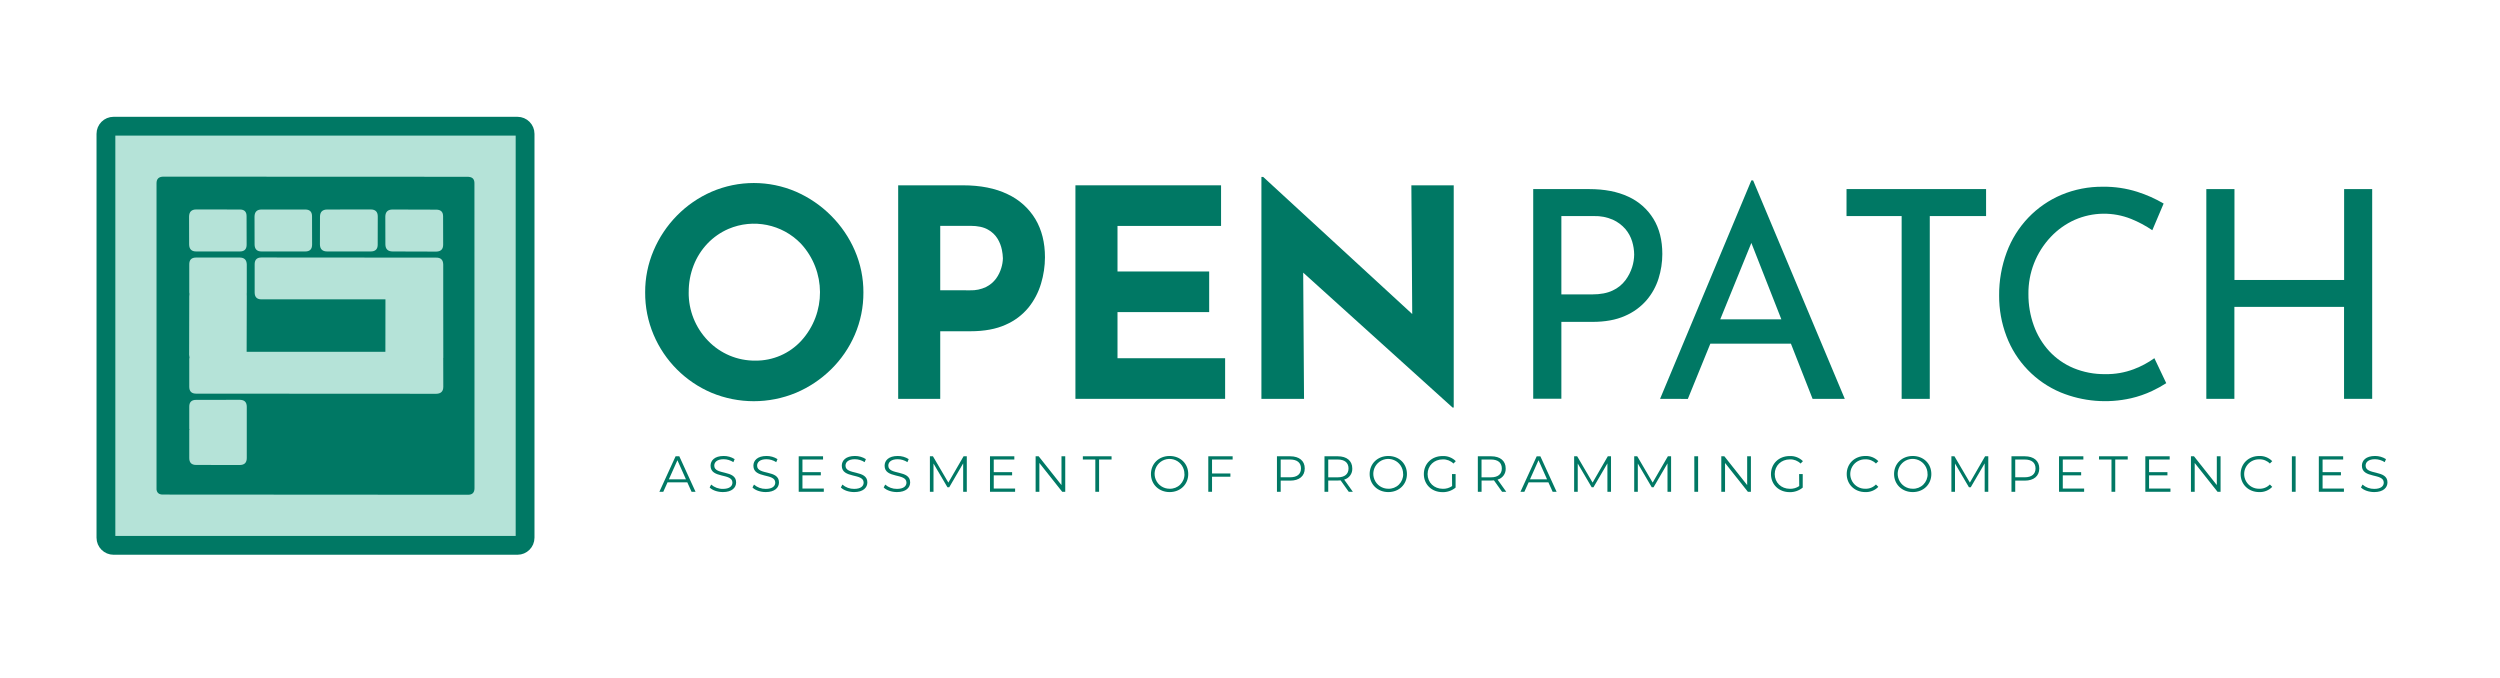
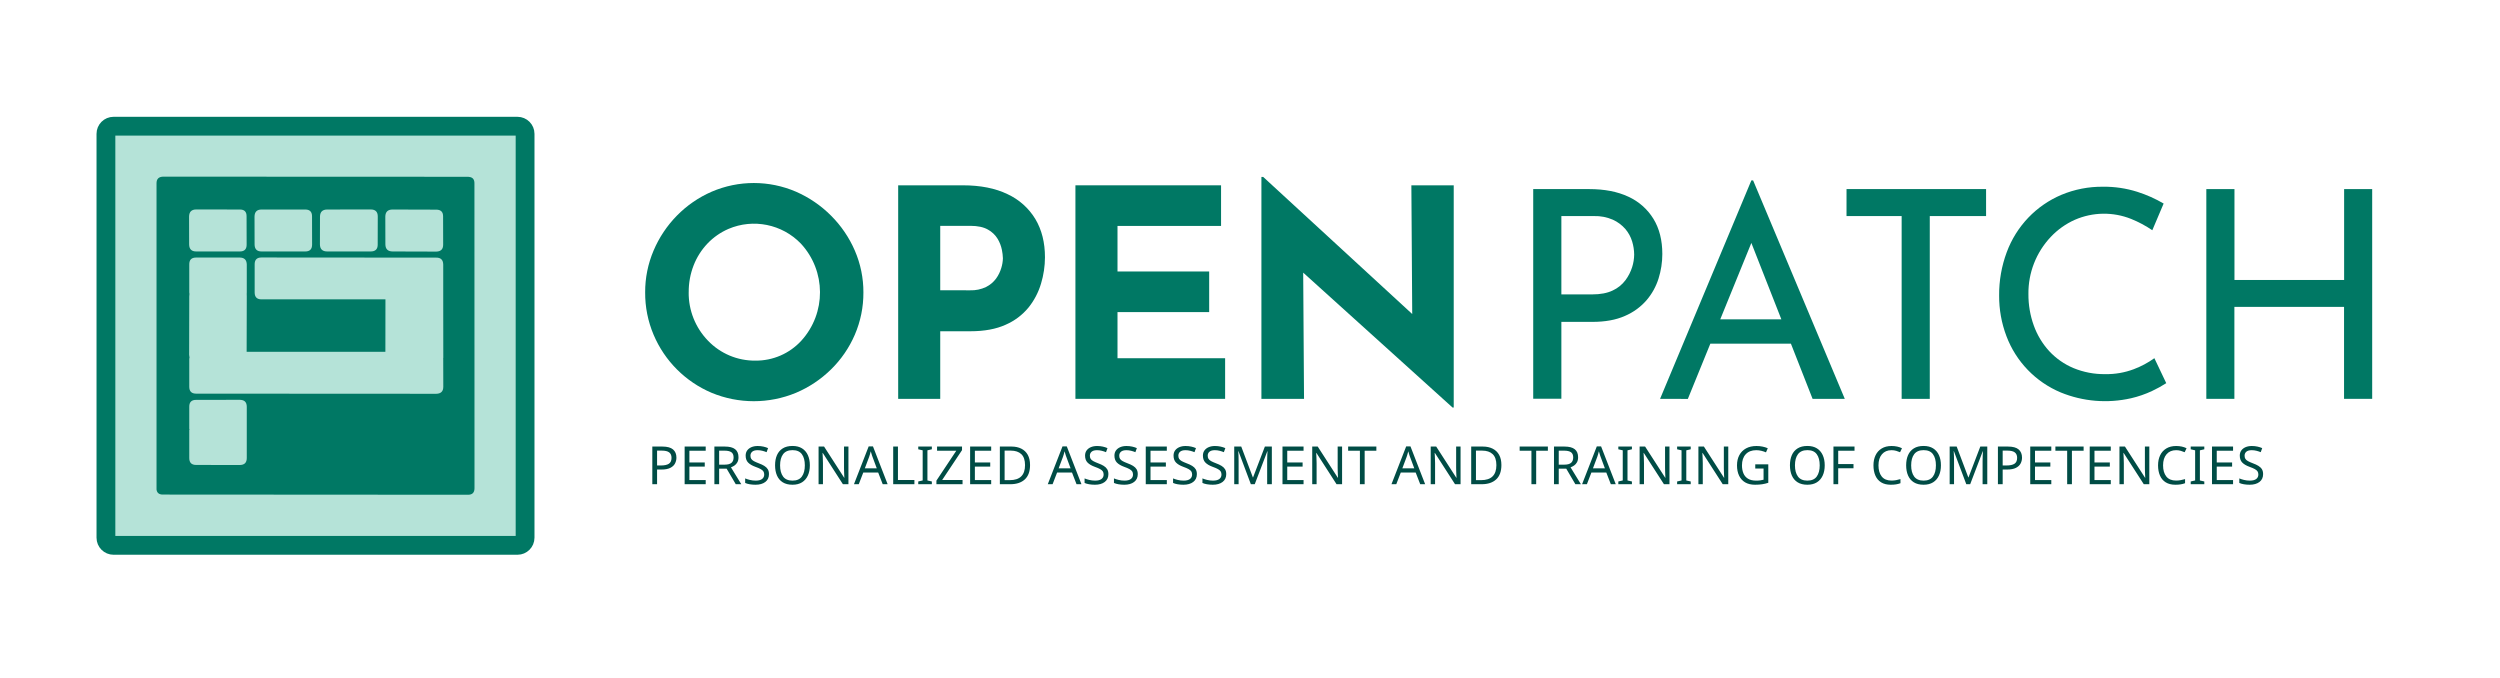
<svg xmlns="http://www.w3.org/2000/svg" id="Layer_1" data-name="Layer 1" viewBox="0 0 1643 445" version="1.1" xml:space="preserve">
  <defs id="defs4">
    <style id="style2">.cls-1,.cls-2{fill:#007864;}.cls-2{font-size:33.35px;font-family:Montserrat-Regular, Montserrat;}</style>
    <clipPath clipPathUnits="userSpaceOnUse" id="clipPath18-9-6">
      <path d="M 0,400 H 550 V 0 H 0 Z" id="path16-9-7" />
    </clipPath>
  </defs>
  <path id="path22-7-0" class="cls-1" d="M161.44,265.52a4.47,4.47,0,0,1,1.31,3.57v33.65c0,3-1.53,4.54-4.57,4.57l-28.66-.05c-3,0-4.52-1.5-4.52-4.52V284.48a1.55,1.55,0,0,1,.18-.7l-.05-.13-.13,0V269.09q0-4.57,4.52-4.53l28.66,0a5.07,5.07,0,0,1,3.26,1m130.19-103c.05,3.08-1.45,4.64-4.53,4.7l-28.61-.09c-3.13,0-4.72-1.53-4.78-4.61l0-18.3c.05-3.07,1.65-4.61,4.78-4.61l28.78.09q4.44.08,4.35,4.52l.05,18.3m-80.88,0,0-18.3q.09-4.6,4.79-4.61l28.48,0q4.69,0,4.65,4.65l0,18.3c.05,3.08-1.48,4.61-4.61,4.61H215.53c-3.13,0-4.72-1.53-4.78-4.61m-5.13,0c0,3.11-1.48,4.64-4.52,4.61H172.49c-3.05,0-4.59-1.5-4.61-4.61l0-18.3q.09-4.6,4.61-4.61h28.7q4.52,0,4.44,4.61l0,18.3m-76.1-23,28.66,0q4.56,0,4.43,4.61l0,18.3c.06,3.08-1.42,4.61-4.44,4.61h-28.7c-3,0-4.55-1.53-4.6-4.61l0-18.3q.09-4.6,4.65-4.65m162.15,98.05,0,18.3c0,3-1.53,4.56-4.61,4.61l-157.58-.08q-4.52,0-4.52-4.53V237.61a1.67,1.67,0,0,1,.18-.79c-.12-.64-.21-1.24-.26-1.82l.08-38.36a11.12,11.12,0,0,1,.13-1.6,4.15,4.15,0,0,1-.13-1V175.77q-.09-4.61,4.44-4.61h28.7q4.52,0,4.61,4.61V194c0,.34,0,.68-.05,1,0,.55.05,1.08.05,1.6L162.66,233h91.05l0-34.4H172.44q-4.51,0-4.52-4.52V175.73q-.09-4.6,4.43-4.61l114.62.09c3.08-.06,4.64,1.45,4.7,4.52v18.35a2.08,2.08,0,0,1,0,.61V196l0,39.7a9.55,9.55,0,0,0,0,1.31,1,1,0,0,0,0,.65M308,326.83c2.78,0,4.19-1.41,4.21-4.22l0-200.23c0-2.5-1.14-3.87-3.43-4.13a3.9,3.9,0,0,1-.79-.09l-200.1-.09c-2.87.09-4.31,1.52-4.31,4.31V323.44q.48,3.35,4.31,3.26l200.15.13" />
  <path class="cls-1" d="M424,192.15a69.24,69.24,0,0,1,5.53-27.46,73.92,73.92,0,0,1,15.35-23A72.53,72.53,0,0,1,467.68,126a70.15,70.15,0,0,1,55.49,0,74.87,74.87,0,0,1,23,15.73,73.74,73.74,0,0,1,15.64,23,68.45,68.45,0,0,1,5.62,27.46A69.31,69.31,0,0,1,561.78,220a71.5,71.5,0,0,1-15.64,22.79,73.92,73.92,0,0,1-23,15.35,72.37,72.37,0,0,1-55.49,0A71.78,71.78,0,0,1,429.55,220,70.11,70.11,0,0,1,424,192.15Zm28.6,0a45,45,0,0,0,12.68,31.74A42.5,42.5,0,0,0,496.47,237a40.35,40.35,0,0,0,30.13-13.06,47.19,47.19,0,0,0-.29-63.87,42.8,42.8,0,0,0-47.57-9.63A42.35,42.35,0,0,0,465,160a44.1,44.1,0,0,0-9.15,14.4A47.76,47.76,0,0,0,452.62,192.15Z" id="path11" />
  <path class="cls-1" d="M632.8,121.79q17.34,0,29.36,5.82A41.87,41.87,0,0,1,680.46,144q6.3,10.59,6.29,25.08a60.22,60.22,0,0,1-2.57,17.25,46,46,0,0,1-8.2,15.73,40,40,0,0,1-15.06,11.35q-9.43,4.29-23.17,4.29H617.92v44.42H590.28V121.79Zm4.76,69a22.52,22.52,0,0,0,10.49-2.19,18.32,18.32,0,0,0,6.58-5.53,23,23,0,0,0,3.43-7,23.43,23.43,0,0,0,1.05-6.29,32.6,32.6,0,0,0-.67-5.63,22.9,22.9,0,0,0-2.77-7.15,17,17,0,0,0-6.38-6.1q-4.29-2.47-11.54-2.48H617.92v42.33Z" id="path13" />
  <path class="cls-1" d="M706.77,121.79h95.71v26.69H734.42v29.94h60.25v26.69H734.42v30.32h70.73v26.69H706.77Z" id="path15" />
  <path class="cls-1" d="M954.63,267.84,848.24,171.75l8.2,4.57.57,85.8H829V116.26h1.15L934.23,212l-6.1-2.67-.58-87.52h27.84v146Z" id="path17" />
  <path class="cls-1" d="M1044.43,124.27q15.06,0,25.74,5a37.66,37.66,0,0,1,16.49,14.59q5.82,9.54,5.82,23.07a53.62,53.62,0,0,1-2.48,16.11,40.58,40.58,0,0,1-7.92,14.3,39.23,39.23,0,0,1-14.2,10.3q-8.78,3.9-21.35,3.9h-20.4v50.53h-18.5V124.27Zm1.91,69.21q8.19,0,13.53-2.57a21.82,21.82,0,0,0,8.39-6.77,29.12,29.12,0,0,0,4.39-8.58,28.22,28.22,0,0,0,1.33-8.2,30.28,30.28,0,0,0-1.33-8.67,22.67,22.67,0,0,0-4.48-8.2,24,24,0,0,0-8.2-6.1,29.16,29.16,0,0,0-12.49-2.39h-21.35v51.48Z" id="path19" />
  <path class="cls-1" d="M1091,262.12,1151,118.55h1.14l60.25,143.57h-21.16l-45-114.59L1159.4,139l-50.15,123.17Zm35.27-52.24h51.29l6.1,16h-62.73Z" id="path21" />
  <path class="cls-1" d="M1213.54,124.27h91.71V142h-37V262.12h-18.49V142h-36.23Z" id="path23" />
  <path class="cls-1" d="M1423.66,251.82a81,81,0,0,1-9.35,5.15,68.58,68.58,0,0,1-13.82,4.77,76.89,76.89,0,0,1-46.14-3.81,64.88,64.88,0,0,1-35.75-37.09,73.88,73.88,0,0,1-4.77-26.6,79.81,79.81,0,0,1,5-28.5A66.32,66.32,0,0,1,1333,143.05a65.49,65.49,0,0,1,21.73-15,69.07,69.07,0,0,1,27.36-5.33,71.65,71.65,0,0,1,22.5,3.33,85.42,85.42,0,0,1,17.35,7.72l-7.44,17.54a75,75,0,0,0-13.91-7.43,48,48,0,0,0-37,.57,49.37,49.37,0,0,0-15.83,11.25,53.74,53.74,0,0,0-14.68,37.56,59.74,59.74,0,0,0,3.53,20.69,49.84,49.84,0,0,0,10.1,16.78,46.11,46.11,0,0,0,15.92,11.15,52.75,52.75,0,0,0,21,4,50.49,50.49,0,0,0,18.68-3.24,58.16,58.16,0,0,0,13.54-7.24Z" id="path25" />
  <path class="cls-1" d="M1559,124.27V262.12h-18.49V201.68h-72.07v60.44H1450V124.27h18.49V184h72.07V124.27Z" id="path27" />
-   <path d="m 451.7,317 h -13 l -2.8,6.23 h -2.57 L 444,299.87 h 2.44 l 10.67,23.33 h -2.61 z m -0.9,-2 -5.6,-12.54 -5.6,12.54 z" id="path338" style="fill:#007864;fill-opacity:1" />
-   <path d="m 466.38,320.37 1,-1.9 a 11.45,11.45 0 0 0 7.7,2.83 c 4.37,0 6.27,-1.83 6.27,-4.13 0,-6.4 -14.37,-2.47 -14.37,-11.1 0,-3.44 2.67,-6.4 8.6,-6.4 a 13.15,13.15 0 0 1 7.23,2.06 l -0.83,2 a 12,12 0 0 0 -6.4,-1.93 c -4.27,0 -6.17,1.9 -6.17,4.23 0,6.4 14.37,2.53 14.37,11 0,3.43 -2.73,6.36 -8.7,6.36 -3.53,0.01 -6.97,-1.22 -8.7,-3.02 z" id="path340" style="fill:#007864;fill-opacity:1" />
-   <path d="m 494.53,320.37 1,-1.9 a 11.49,11.49 0 0 0 7.7,2.83 c 4.37,0 6.27,-1.83 6.27,-4.13 0,-6.4 -14.37,-2.47 -14.37,-11.1 0,-3.44 2.67,-6.4 8.61,-6.4 a 13.17,13.17 0 0 1 7.23,2.06 l -0.83,2 a 12,12 0 0 0 -6.4,-1.93 c -4.27,0 -6.17,1.9 -6.17,4.23 0,6.4 14.37,2.53 14.37,11 0,3.43 -2.74,6.36 -8.71,6.36 -3.54,0.01 -6.97,-1.22 -8.7,-3.02 z" id="path342" style="fill:#007864;fill-opacity:1" />
-   <path d="m 541.41,321.07 v 2.13 h -16.5 v -23.33 h 16 V 302 h -13.54 v 8.3 h 12.07 v 2.1 h -12.07 v 8.67 z" id="path344" style="fill:#007864;fill-opacity:1" />
-   <path d="m 552.62,320.37 1,-1.9 a 11.5,11.5 0 0 0 7.71,2.83 c 4.36,0 6.26,-1.83 6.26,-4.13 0,-6.4 -14.37,-2.47 -14.37,-11.1 0,-3.44 2.67,-6.4 8.61,-6.4 a 13.17,13.17 0 0 1 7.23,2.06 l -0.83,2 a 12,12 0 0 0 -6.4,-1.93 c -4.27,0 -6.17,1.9 -6.17,4.23 0,6.4 14.37,2.53 14.37,11 0,3.43 -2.74,6.36 -8.7,6.36 -3.54,0.01 -6.98,-1.22 -8.71,-3.02 z" id="path346" style="fill:#007864;fill-opacity:1" />
-   <path d="m 580.76,320.37 1,-1.9 a 11.47,11.47 0 0 0 7.7,2.83 c 4.37,0 6.27,-1.83 6.27,-4.13 0,-6.4 -14.37,-2.47 -14.37,-11.1 0,-3.44 2.67,-6.4 8.6,-6.4 a 13.18,13.18 0 0 1 7.24,2.06 l -0.84,2 a 12,12 0 0 0 -6.4,-1.93 c -4.27,0 -6.17,1.9 -6.17,4.23 0,6.4 14.37,2.53 14.37,11 0,3.43 -2.73,6.36 -8.7,6.36 -3.53,0.01 -6.96,-1.22 -8.7,-3.02 z" id="path348" style="fill:#007864;fill-opacity:1" />
-   <path d="M 635.38,299.87 V 323.2 H 633 v -18.67 l -9.17,15.71 h -1.16 l -9.17,-15.61 v 18.57 h -2.37 v -23.33 h 2 l 10.13,17.3 10,-17.3 z" id="path350" style="fill:#007864;fill-opacity:1" />
-   <path d="m 667.13,321.07 v 2.13 h -16.51 v -23.33 h 16 V 302 h -13.53 v 8.3 h 12.07 v 2.1 h -12.07 v 8.67 z" id="path352" style="fill:#007864;fill-opacity:1" />
-   <path d="m 700.08,299.87 v 23.33 h -2 l -15,-18.93 v 18.93 h -2.47 v -23.33 h 2 l 15,18.93 v -18.93 z" id="path354" style="fill:#007864;fill-opacity:1" />
-   <path d="m 719.85,302 h -8.2 v -2.13 h 18.87 V 302 h -8.2 v 21.2 h -2.47 z" id="path356" style="fill:#007864;fill-opacity:1" />
-   <path d="m 756.4,311.54 c 0,-6.81 5.2,-11.87 12.27,-11.87 7.07,0 12.24,5 12.24,11.87 0,6.87 -5.24,11.86 -12.24,11.86 -7,0 -12.27,-5.06 -12.27,-11.86 z m 22,0 a 9.8,9.8 0 1 0 -9.77,9.66 9.46,9.46 0 0 0 9.81,-9.66 z" id="path358" style="fill:#007864;fill-opacity:1" />
-   <path d="m 796.55,302 v 9.17 h 12.07 v 2.13 h -12.07 v 9.9 h -2.46 v -23.33 h 16 V 302 Z" id="path360" style="fill:#007864;fill-opacity:1" />
-   <path d="m 857.48,307.87 c 0,5 -3.61,8 -9.54,8 h -6.27 v 7.36 h -2.46 v -23.36 h 8.73 c 5.93,0 9.54,3 9.54,8 z m -2.47,0 c 0,-3.74 -2.47,-5.87 -7.14,-5.87 h -6.2 v 11.67 h 6.2 c 4.67,0 7.13,-2.13 7.13,-5.8 z" id="path362" style="fill:#007864;fill-opacity:1" />
-   <path d="m 886.39,323.2 -5.34,-7.5 a 15.82,15.82 0 0 1 -1.86,0.1 h -6.27 v 7.4 h -2.47 v -23.33 h 8.74 c 5.93,0 9.53,3 9.53,8 a 7.22,7.22 0 0 1 -5.33,7.33 l 5.7,8 z m -0.14,-15.33 c 0,-3.74 -2.46,-5.87 -7.13,-5.87 h -6.2 v 11.7 h 6.2 c 4.67,0 7.13,-2.16 7.13,-5.83 z" id="path364" style="fill:#007864;fill-opacity:1" />
-   <path d="m 900.13,311.54 c 0,-6.81 5.2,-11.87 12.27,-11.87 7.07,0 12.24,5 12.24,11.87 0,6.87 -5.24,11.86 -12.24,11.86 -7,0 -12.27,-5.06 -12.27,-11.86 z m 22,0 a 9.8,9.8 0 1 0 -9.77,9.66 9.46,9.46 0 0 0 9.81,-9.66 z" id="path366" style="fill:#007864;fill-opacity:1" />
-   <path d="m 954.25,311.54 h 2.37 v 8.9 a 12.92,12.92 0 0 1 -8.57,3 c -7.1,0 -12.3,-5 -12.3,-11.86 0,-6.86 5.2,-11.87 12.33,-11.87 a 11.51,11.51 0 0 1 8.67,3.36 l -1.53,1.57 a 9.54,9.54 0 0 0 -7,-2.73 c -5.77,0 -10,4.1 -10,9.67 0,5.57 4.23,9.66 10,9.66 a 10.11,10.11 0 0 0 6.1,-1.8 z" id="path368" style="fill:#007864;fill-opacity:1" />
-   <path d="m 987.16,323.2 -5.33,-7.5 a 15.88,15.88 0 0 1 -1.87,0.1 h -6.27 v 7.4 h -2.46 V 299.87 H 980 c 5.94,0 9.54,3 9.54,8 a 7.23,7.23 0 0 1 -5.34,7.33 l 5.71,8 z M 987,307.87 c 0,-3.74 -2.47,-5.87 -7.13,-5.87 h -6.21 v 11.7 h 6.21 c 4.69,0 7.13,-2.16 7.13,-5.83 z" id="path370" style="fill:#007864;fill-opacity:1" />
-   <path d="m 1017.61,317 h -13 l -2.8,6.23 h -2.57 l 10.67,-23.33 h 2.43 l 10.66,23.3 h -2.6 z m -0.9,-2 -5.6,-12.54 -5.6,12.54 z" id="path372" style="fill:#007864;fill-opacity:1" />
-   <path d="m 1058.76,299.87 v 23.33 h -2.37 v -18.67 l -9.17,15.71 h -1.16 l -9.17,-15.61 v 18.57 h -2.37 v -23.33 h 2 l 10.13,17.3 10,-17.3 z" id="path374" style="fill:#007864;fill-opacity:1" />
-   <path d="m 1098.24,299.87 v 23.33 h -2.36 v -18.67 l -9.17,15.71 h -1.17 l -9.17,-15.61 V 323.2 H 1074 v -23.33 h 2 l 10.13,17.3 10,-17.3 z" id="path376" style="fill:#007864;fill-opacity:1" />
-   <path d="m 1113.49,299.87 h 2.51 v 23.33 h -2.47 z" id="path378" style="fill:#007864;fill-opacity:1" />
-   <path d="m 1150.7,299.87 v 23.33 h -2 l -15,-18.93 v 18.93 h -2.46 v -23.33 h 2 l 15,18.93 v -18.93 z" id="path380" style="fill:#007864;fill-opacity:1" />
-   <path d="m 1182.38,311.54 h 2.37 v 8.9 a 12.92,12.92 0 0 1 -8.57,3 c -7.1,0 -12.3,-5 -12.3,-11.86 0,-6.86 5.2,-11.87 12.33,-11.87 a 11.51,11.51 0 0 1 8.67,3.36 l -1.53,1.57 a 9.54,9.54 0 0 0 -7,-2.73 c -5.77,0 -10,4.1 -10,9.67 0,5.57 4.23,9.66 10,9.66 a 10.11,10.11 0 0 0 6.1,-1.8 z" id="path382" style="fill:#007864;fill-opacity:1" />
-   <path d="m 1213.66,311.54 c 0,-6.84 5.21,-11.87 12.24,-11.87 a 11.31,11.31 0 0 1 8.54,3.4 l -1.57,1.56 a 9.26,9.26 0 0 0 -6.9,-2.76 9.67,9.67 0 1 0 0,19.33 9.15,9.15 0 0 0 6.9,-2.8 l 1.57,1.57 a 11.35,11.35 0 0 1 -8.57,3.43 c -7,0 -12.21,-5.03 -12.21,-11.86 z" id="path384" style="fill:#007864;fill-opacity:1" />
-   <path d="m 1244.78,311.54 c 0,-6.81 5.2,-11.87 12.27,-11.87 7.07,0 12.23,5 12.23,11.87 0,6.87 -5.23,11.86 -12.23,11.86 -7,0 -12.27,-5.06 -12.27,-11.86 z m 22,0 a 9.81,9.81 0 1 0 -9.77,9.66 9.46,9.46 0 0 0 9.81,-9.66 z" id="path386" style="fill:#007864;fill-opacity:1" />
-   <path d="m 1306.7,299.87 v 23.33 h -2.37 v -18.67 l -9.17,15.71 H 1294 l -9.17,-15.61 v 18.57 h -2.37 v -23.33 h 2 l 10.14,17.3 10,-17.3 z" id="path388" style="fill:#007864;fill-opacity:1" />
-   <path d="m 1340.21,307.87 c 0,5 -3.6,8 -9.53,8 h -6.27 v 7.36 h -2.47 v -23.36 h 8.74 c 5.93,0 9.53,3 9.53,8 z m -2.46,0 c 0,-3.74 -2.47,-5.87 -7.14,-5.87 h -6.2 v 11.67 h 6.2 c 4.67,0 7.14,-2.13 7.14,-5.8 z" id="path390" style="fill:#007864;fill-opacity:1" />
-   <path d="m 1369.69,321.07 v 2.13 h -16.5 v -23.33 h 16 V 302 h -13.53 v 8.3 h 12.07 v 2.1 h -12.07 v 8.67 z" id="path392" style="fill:#007864;fill-opacity:1" />
-   <path d="m 1387.67,302 h -8.2 v -2.13 h 18.87 V 302 h -8.2 v 21.2 h -2.47 z" id="path394" style="fill:#007864;fill-opacity:1" />
-   <path d="m 1426.42,321.07 v 2.13 h -16.51 v -23.33 h 16 V 302 h -13.54 v 8.3 h 12.07 v 2.1 h -12.07 v 8.67 z" id="path396" style="fill:#007864;fill-opacity:1" />
-   <path d="m 1459.36,299.87 v 23.33 h -2 l -15,-18.93 v 18.93 h -2.47 v -23.33 h 2 l 15,18.93 v -18.93 z" id="path398" style="fill:#007864;fill-opacity:1" />
-   <path d="m 1472.54,311.54 c 0,-6.84 5.2,-11.87 12.24,-11.87 a 11.27,11.27 0 0 1 8.53,3.4 l -1.56,1.56 a 9.29,9.29 0 0 0 -6.91,-2.76 9.67,9.67 0 1 0 0,19.33 9.17,9.17 0 0 0 6.91,-2.8 l 1.56,1.57 a 11.32,11.32 0 0 1 -8.57,3.43 c -7,0 -12.2,-5.03 -12.2,-11.86 z" id="path400" style="fill:#007864;fill-opacity:1" />
-   <path d="m 1506.22,299.87 h 2.47 v 23.33 h -2.47 z" id="path402" style="fill:#007864;fill-opacity:1" />
-   <path d="m 1540.43,321.07 v 2.13 h -16.5 v -23.33 h 16 V 302 h -13.53 v 8.3 h 12.06 v 2.1 h -12.06 v 8.67 z" id="path404" style="fill:#007864;fill-opacity:1" />
-   <path d="m 1551.64,320.37 1,-1.9 a 11.47,11.47 0 0 0 7.7,2.83 c 4.37,0 6.27,-1.83 6.27,-4.13 0,-6.4 -14.37,-2.47 -14.37,-11.1 0,-3.44 2.66,-6.4 8.6,-6.4 a 13.15,13.15 0 0 1 7.23,2.06 l -0.83,2 a 12,12 0 0 0 -6.4,-1.93 c -4.27,0 -6.17,1.9 -6.17,4.23 0,6.4 14.37,2.53 14.37,11 0,3.43 -2.73,6.36 -8.7,6.36 -3.53,0.01 -6.97,-1.22 -8.7,-3.02 z" id="path406" style="fill:#007864;fill-opacity:1" />
  <g id="g912-89" transform="matrix(0.8708968,0.8708968,0.8708968,-0.8708968,85.54107,478.4652)">
    <path id="rect64-3-0" d="M -8.85,-321.136 H 206.651 c 2.26,0 4.079,1.819 4.079,4.079 v 215.5 c 0,2.26 -1.819,4.079 -4.079,4.079 H -8.85 c -2.26,0 -4.079,-1.819 -4.079,-4.079 v -215.5 c 0,-2.26 1.819,-4.079 4.079,-4.079 z" style="opacity:1;fill:#b5e3d8;fill-opacity:1;stroke:#007864;stroke-width:10.036;stroke-linejoin:miter;stroke-miterlimit:4;stroke-dasharray:none;stroke-opacity:1" transform="matrix(0.7071068,0.7071068,0.7071068,-0.7071068,0,0)" />
    <path id="path22-7-0-3" style="opacity:1;fill:#007864;fill-opacity:1;fill-rule:nonzero;stroke:none" d="m -80.019,166.517 c 0.933,0.067 1.867,-0.367 2.8,-1.3 l 8.45,-8.45 c 0.133,-0.133 0.267,-0.267 0.4,-0.4 l 10.5,-10.5 c 1.733,-1.733 1.733,-3.483 0,-5.25 l -16.5,-16.45 c -1.733,-1.733 -3.467,-1.733 -5.2,0 l -10.5,10.5 c -0.133,0.133 -0.233,0.3 -0.3,0.5 l -0.1,0.05 -0.1,-0.05 -8.35,8.35 c -1.767,1.733 -1.767,3.467 0,5.2 l 16.45,16.5 c 0.833,0.8 1.65,1.233 2.45,1.3 m 15.65,134.05 c 1.8,-1.733 1.833,-3.5 0.1,-5.3 l -16.5,-16.4 c -1.8,-1.8 -3.6,-1.833 -5.4,-0.1 l -10.55,10.5 c -1.733,1.8 -1.7,3.6 0.1,5.4 l 16.6,16.5 c 1.733,1.667 3.433,1.633 5.1,-0.1 l 10.55,-10.5 m -46.5,-46.5 -10.5,10.55 c -1.733,1.8 -1.7,3.6 0.1,5.4 l 16.35,16.4 c 1.8,1.8 3.583,1.8 5.35,0 l 10.5,-10.55 c 1.8,-1.733 1.8,-3.5 0,-5.3 l -16.4,-16.4 c -1.8,-1.8 -3.6,-1.833 -5.4,-0.1 m -2.95,-2.95 c 1.8,-1.767 1.817,-3.517 0.05,-5.25 l -16.45,-16.45 c -1.733,-1.767 -3.5,-1.767 -5.3,0 l -10.55,10.5 c -1.733,1.8 -1.733,3.567 0,5.3 l 16.5,16.5 c 1.733,1.733 3.467,1.7 5.2,-0.1 l 10.55,-10.5 m -56.95,-30.55 16.5,16.45 c 1.733,1.767 3.467,1.733 5.2,-0.1 l 10.55,-10.5 c 1.8,-1.733 1.833,-3.467 0.1,-5.2 l -16.5,-16.5 c -1.733,-1.733 -3.5,-1.733 -5.3,0 l -10.55,10.5 c -1.733,1.8 -1.733,3.583 0,5.35 m 149.6,36.85 10.55,-10.5 c 1.733,-1.733 1.733,-3.5 0,-5.3 l -90.65,-90.55 c -1.733,-1.733 -3.467,-1.733 -5.2,0 l -10.55,10.55 c -0.167,0.167 -0.283,0.35 -0.35,0.55 -0.433,0.3 -0.833,0.6 -1.2,0.9 l -22,22.1 c -0.3,0.3 -0.583,0.633 -0.85,1 -0.233,0.133 -0.45,0.3 -0.65,0.5 l -10.5,10.5 c -1.8,1.733 -1.833,3.467 -0.1,5.2 l 16.5,16.5 c 1.733,1.733 3.5,1.733 5.3,0 l 10.5,-10.5 c 0.2,-0.2 0.383,-0.4 0.55,-0.6 0.333,-0.3 0.65,-0.6 0.95,-0.9 l 20.85,-20.95 52.35,52.35 -19.75,19.8 -46.75,-46.75 c -1.733,-1.733 -3.467,-1.733 -5.2,0 l -10.55,10.55 c -1.8,1.733 -1.833,3.467 -0.1,5.2 l 65.95,65.85 c 1.733,1.8 3.5,1.833 5.3,0.1 l 10.55,-10.55 c 0.133,-0.1 0.25,-0.217 0.35,-0.35 l 0.75,-0.75 22.85,-22.8 c 0.233,-0.267 0.483,-0.517 0.75,-0.75 0.033,-0.133 0.15,-0.267 0.35,-0.4 m 60.65,-41.9 c 1.6,1.6 1.6,3.217 0,4.85 l -115.15,115.1 c -1.433,1.433 -2.883,1.567 -4.35,0.4 -0.133,-0.133 -0.3,-0.267 -0.5,-0.4 l -115.1,-115 c -1.6,-1.7 -1.6,-3.35 0,-4.95 l 115.1,-115.1 0.5,-0.5 c 1.467,-1.1 2.917,-0.9 4.35,0.6 l 115.15,115" />
  </g>
+   <text xml:space="preserve" style="font-size:34.667px;line-height:1.25;font-family:'Josefin Sans';-inkscape-font-specification:'Josefin Sans';letter-spacing:0.27px;fill:#004c45" x="425.344" y="318.223" id="text1">
+     <tspan id="tspan1" x="425.344" y="318.223" style="font-style:normal;font-variant:normal;font-weight:300;font-stretch:normal;font-size:34.667px;font-family:'Josefin Sans';-inkscape-font-specification:'Josefin Sans Light';letter-spacing:0.27px;fill:#004c45">PERSONALIZED ASSESSMENT AND TRAINING OF COMPETENCIES</tspan>
+   </text>
</svg>
